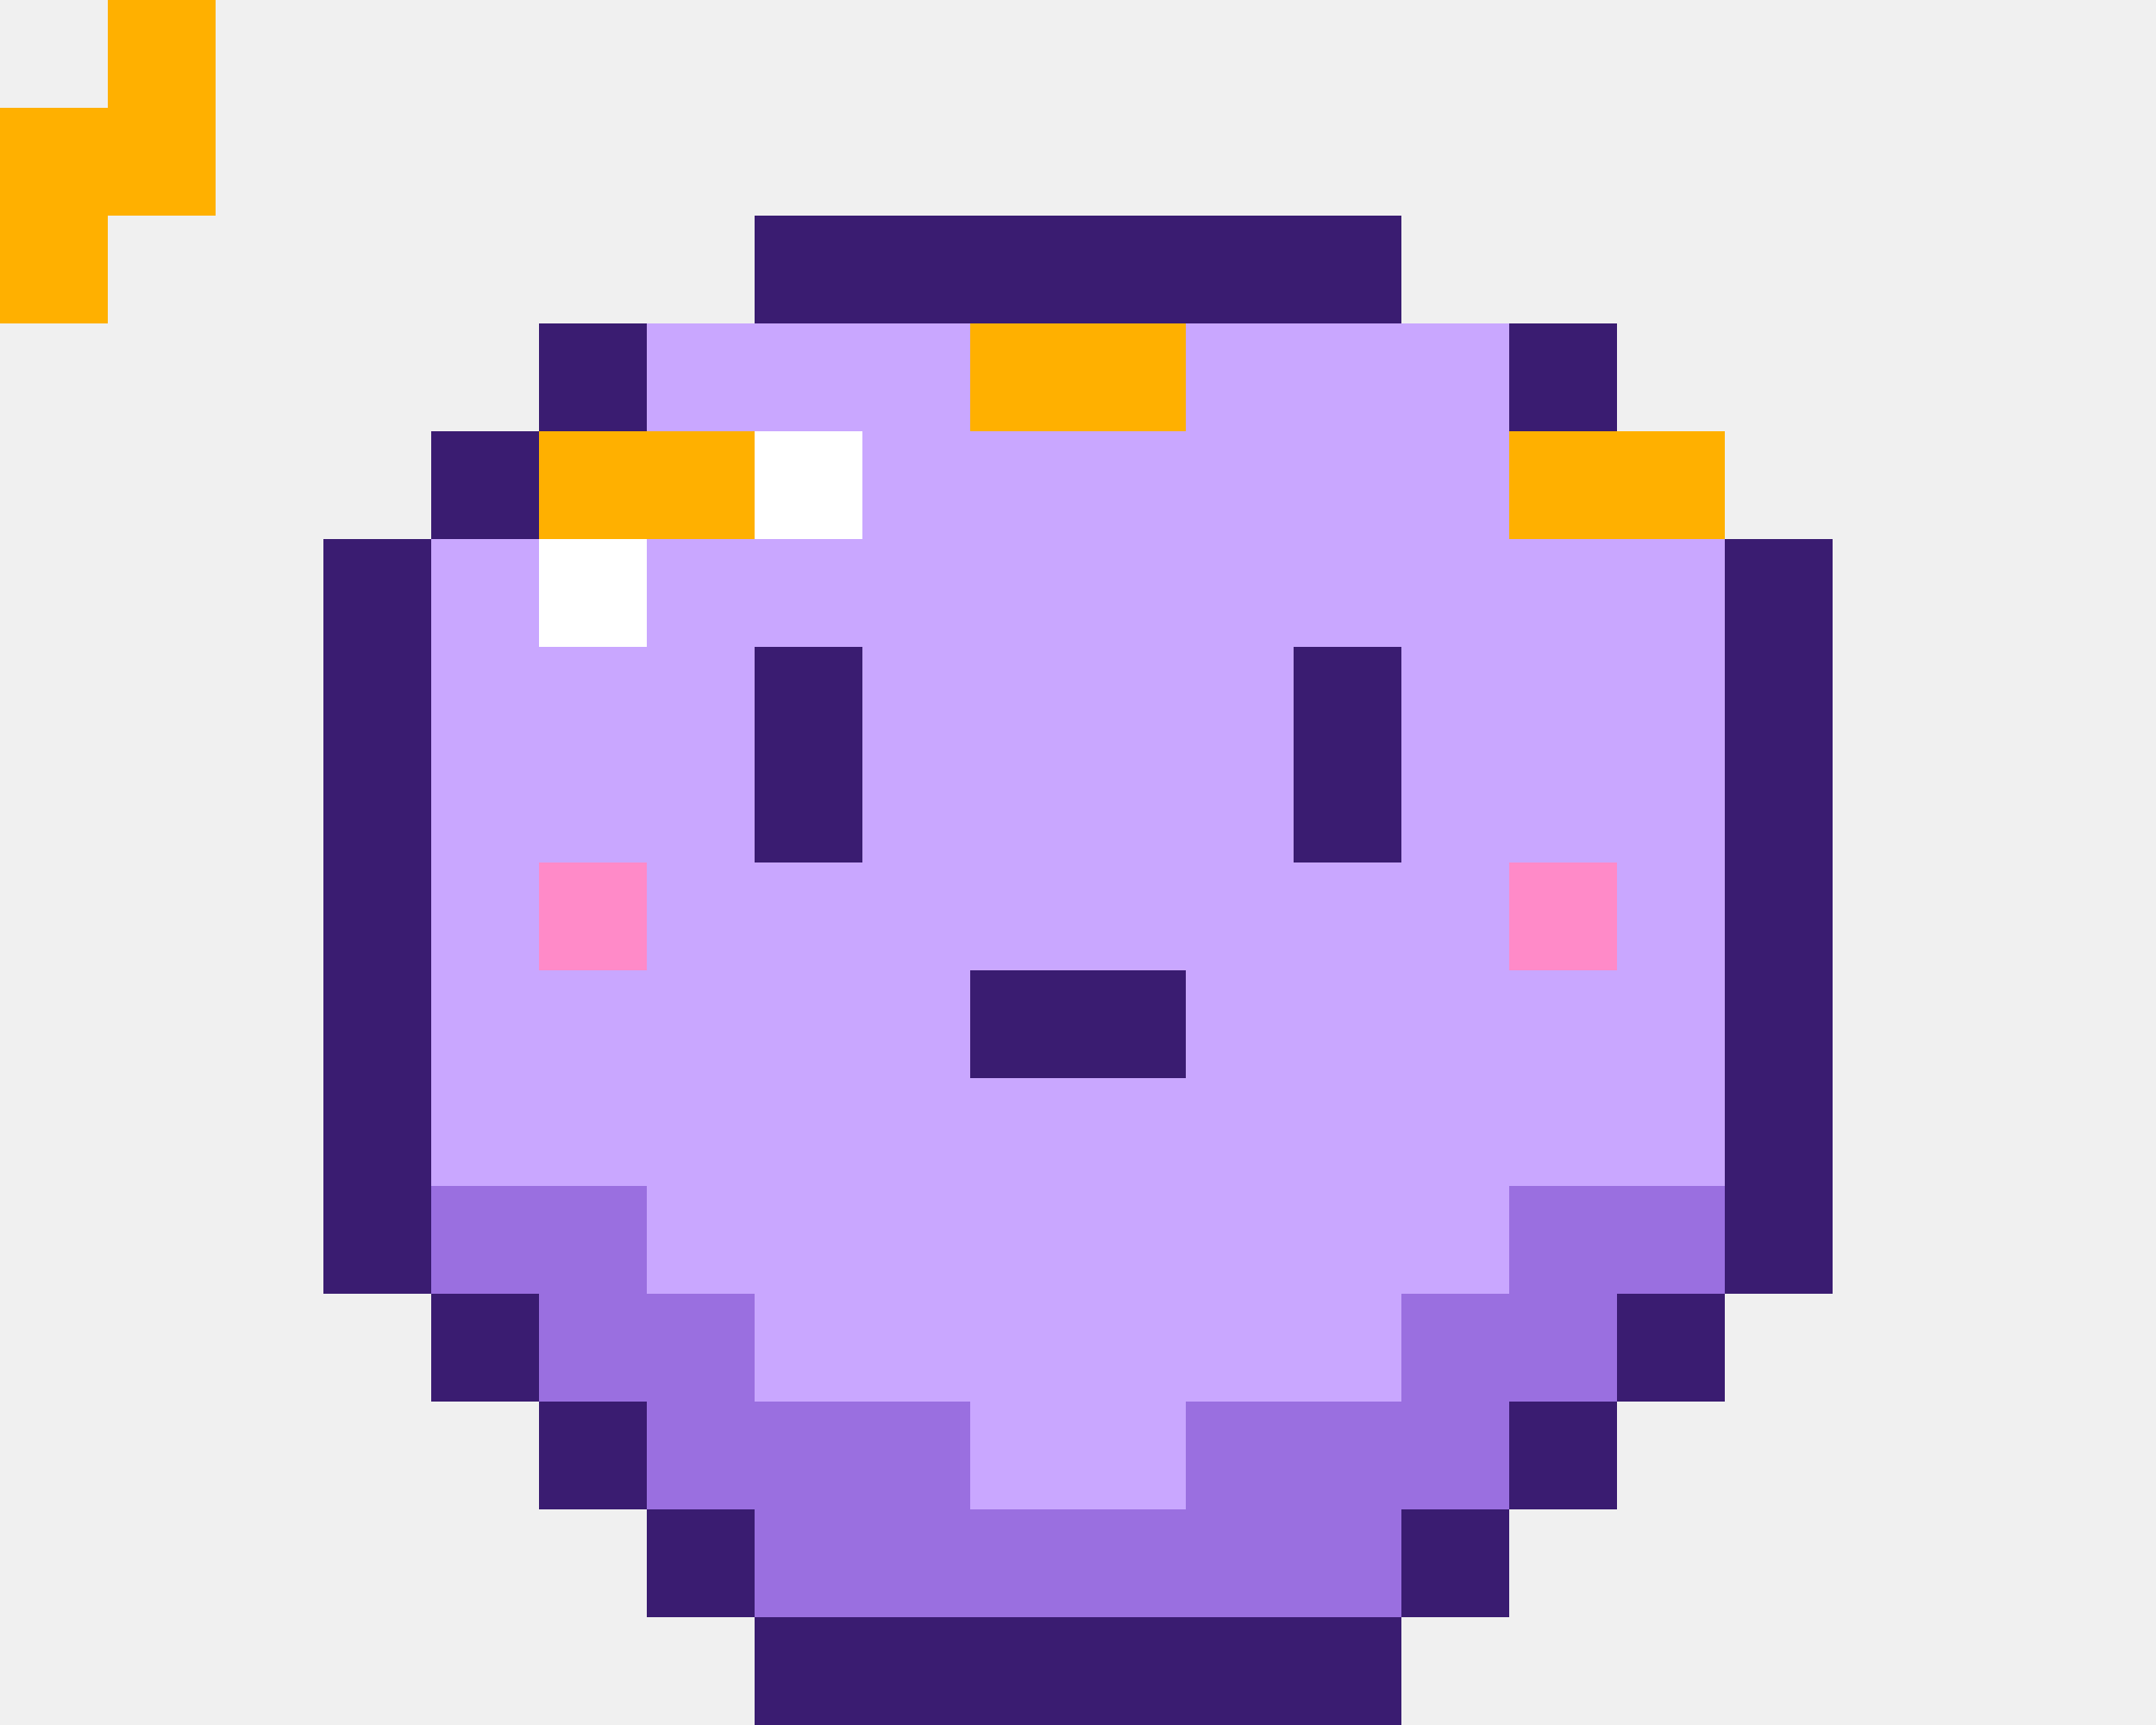
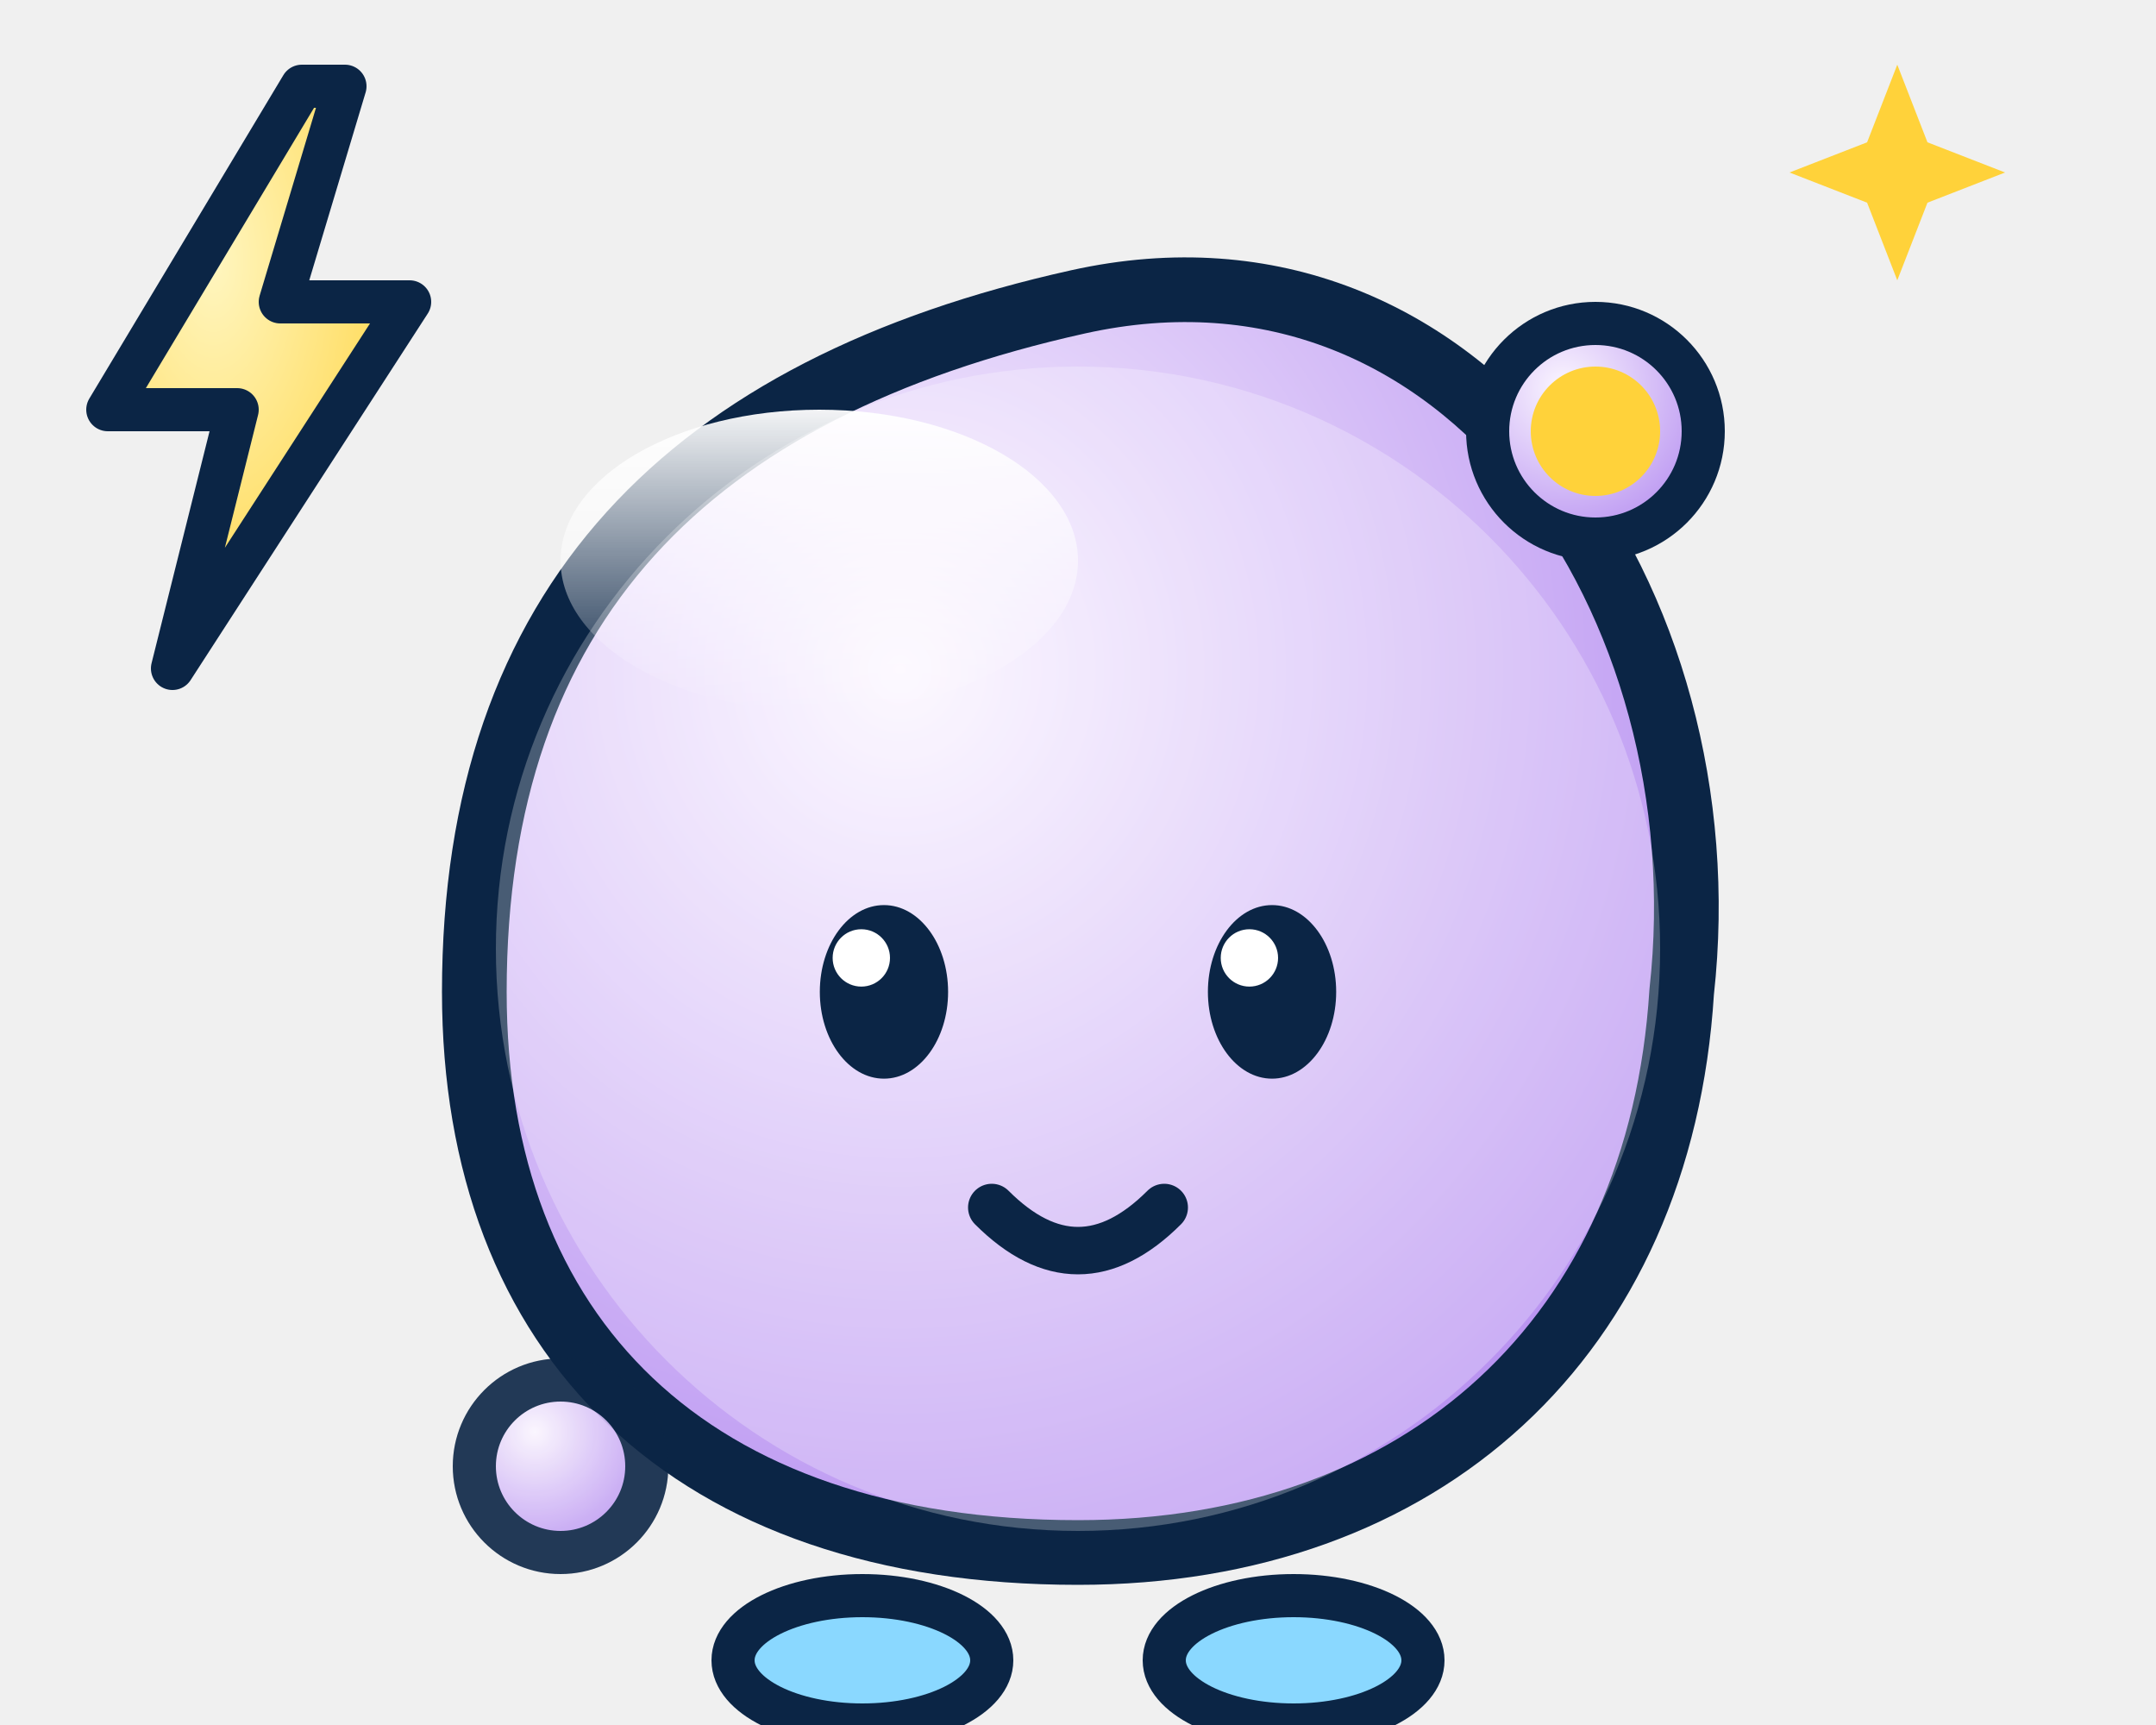
- <svg xmlns="http://www.w3.org/2000/svg" viewBox="0 0 20 16" width="160" height="128" shape-rendering="crispEdges">
-   <rect x="1" y="0" width="1" height="1" fill="#ffb000" />
-   <rect x="0" y="1" width="2" height="1" fill="#ffb000" />
-   <rect x="0" y="2" width="1" height="1" fill="#ffb000" />
-   <rect x="7" y="2" width="6" height="1" fill="#3a1c71" />
-   <rect x="5" y="3" width="1" height="1" fill="#3a1c71" />
-   <rect x="6" y="3" width="3" height="1" fill="#c9a7ff" />
-   <rect x="9" y="3" width="2" height="1" fill="#ffb000" />
-   <rect x="11" y="3" width="3" height="1" fill="#c9a7ff" />
-   <rect x="14" y="3" width="1" height="1" fill="#3a1c71" />
-   <rect x="4" y="4" width="1" height="1" fill="#3a1c71" />
-   <rect x="5" y="4" width="2" height="1" fill="#ffb000" />
-   <rect x="7" y="4" width="1" height="1" fill="#ffffff" />
-   <rect x="8" y="4" width="6" height="1" fill="#c9a7ff" />
-   <rect x="14" y="4" width="2" height="1" fill="#ffb000" />
-   <rect x="3" y="5" width="1" height="1" fill="#3a1c71" />
-   <rect x="4" y="5" width="1" height="1" fill="#c9a7ff" />
-   <rect x="5" y="5" width="1" height="1" fill="#ffffff" />
-   <rect x="6" y="5" width="10" height="1" fill="#c9a7ff" />
-   <rect x="16" y="5" width="1" height="1" fill="#3a1c71" />
-   <rect x="3" y="6" width="1" height="1" fill="#3a1c71" />
-   <rect x="4" y="6" width="3" height="1" fill="#c9a7ff" />
-   <rect x="7" y="6" width="1" height="1" fill="#3a1c71" />
-   <rect x="8" y="6" width="4" height="1" fill="#c9a7ff" />
-   <rect x="12" y="6" width="1" height="1" fill="#3a1c71" />
-   <rect x="13" y="6" width="3" height="1" fill="#c9a7ff" />
-   <rect x="16" y="6" width="1" height="1" fill="#3a1c71" />
-   <rect x="3" y="7" width="1" height="1" fill="#3a1c71" />
-   <rect x="4" y="7" width="3" height="1" fill="#c9a7ff" />
-   <rect x="7" y="7" width="1" height="1" fill="#3a1c71" />
-   <rect x="8" y="7" width="4" height="1" fill="#c9a7ff" />
-   <rect x="12" y="7" width="1" height="1" fill="#3a1c71" />
-   <rect x="13" y="7" width="3" height="1" fill="#c9a7ff" />
-   <rect x="16" y="7" width="1" height="1" fill="#3a1c71" />
-   <rect x="3" y="8" width="1" height="1" fill="#3a1c71" />
-   <rect x="4" y="8" width="1" height="1" fill="#c9a7ff" />
-   <rect x="5" y="8" width="1" height="1" fill="#ff8ac8" />
-   <rect x="6" y="8" width="8" height="1" fill="#c9a7ff" />
-   <rect x="14" y="8" width="1" height="1" fill="#ff8ac8" />
-   <rect x="15" y="8" width="1" height="1" fill="#c9a7ff" />
-   <rect x="16" y="8" width="1" height="1" fill="#3a1c71" />
-   <rect x="3" y="9" width="1" height="1" fill="#3a1c71" />
-   <rect x="4" y="9" width="5" height="1" fill="#c9a7ff" />
-   <rect x="9" y="9" width="2" height="1" fill="#3a1c71" />
-   <rect x="11" y="9" width="5" height="1" fill="#c9a7ff" />
-   <rect x="16" y="9" width="1" height="1" fill="#3a1c71" />
-   <rect x="3" y="10" width="1" height="1" fill="#3a1c71" />
-   <rect x="4" y="10" width="12" height="1" fill="#c9a7ff" />
-   <rect x="16" y="10" width="1" height="1" fill="#3a1c71" />
-   <rect x="3" y="11" width="1" height="1" fill="#3a1c71" />
-   <rect x="4" y="11" width="2" height="1" fill="#9a6fe0" />
-   <rect x="6" y="11" width="8" height="1" fill="#c9a7ff" />
-   <rect x="14" y="11" width="2" height="1" fill="#9a6fe0" />
-   <rect x="16" y="11" width="1" height="1" fill="#3a1c71" />
-   <rect x="4" y="12" width="1" height="1" fill="#3a1c71" />
-   <rect x="5" y="12" width="2" height="1" fill="#9a6fe0" />
-   <rect x="7" y="12" width="6" height="1" fill="#c9a7ff" />
-   <rect x="13" y="12" width="2" height="1" fill="#9a6fe0" />
-   <rect x="15" y="12" width="1" height="1" fill="#3a1c71" />
-   <rect x="5" y="13" width="1" height="1" fill="#3a1c71" />
-   <rect x="6" y="13" width="3" height="1" fill="#9a6fe0" />
-   <rect x="9" y="13" width="2" height="1" fill="#c9a7ff" />
-   <rect x="11" y="13" width="3" height="1" fill="#9a6fe0" />
-   <rect x="14" y="13" width="1" height="1" fill="#3a1c71" />
-   <rect x="6" y="14" width="1" height="1" fill="#3a1c71" />
-   <rect x="7" y="14" width="6" height="1" fill="#9a6fe0" />
-   <rect x="13" y="14" width="1" height="1" fill="#3a1c71" />
-   <rect x="7" y="15" width="6" height="1" fill="#3a1c71" />
+ <svg xmlns="http://www.w3.org/2000/svg" viewBox="0 0 100 80" width="160" height="128">
+   <defs>
+     <linearGradient id="shine" x1="0" y1="0" x2="0" y2="1">
+       <stop offset="0" stop-color="#ffffff" stop-opacity=".95" />
+       <stop offset="1" stop-color="#ffffff" stop-opacity="0" />
+     </linearGradient>
+     <radialGradient id="badge-bad" cx=".35" cy=".3" r=".8">
+       <stop offset="0" stop-color="#ff9ab8" />
+       <stop offset="1" stop-color="#ff2a6d" />
+     </radialGradient>
+     <radialGradient id="badge-good" cx=".35" cy=".3" r=".8">
+       <stop offset="0" stop-color="#b8ffb0" />
+       <stop offset="1" stop-color="#2fc84a" />
+     </radialGradient>
+     <radialGradient id="drop" cx=".35" cy=".3" r=".8">
+       <stop offset="0" stop-color="#d8f0ff" />
+       <stop offset="1" stop-color="#3aa0ff" />
+     </radialGradient>
+     <radialGradient id="bolt" cx=".35" cy=".3" r=".8">
+       <stop offset="0" stop-color="#fff6c0" />
+       <stop offset="1" stop-color="#ffd23a" />
+     </radialGradient>
+     <radialGradient id="bubbles-body" cx=".35" cy=".3" r=".8">
+       <stop offset="0" stop-color="#fbf6ff" />
+       <stop offset="1" stop-color="#b48cf0" />
+     </radialGradient>
+   </defs>
+   <path d="M50 14C68 10 80 28 78 46C77 62 66 72 50 72C32 72 22 62 22 46C22 28 32 18 50 14Z" fill="url(#bubbles-body)" stroke="#0b2545" stroke-width="3" stroke-linejoin="round" stroke-linecap="round" />
+   <circle cx="74" cy="20" r="5" fill="url(#bubbles-body)" stroke="#0b2545" stroke-width="2" stroke-linejoin="round" stroke-linecap="round" />
+   <circle cx="26" cy="68" r="4" fill="url(#bubbles-body)" opacity=".9" stroke="#0b2545" stroke-width="2" stroke-linejoin="round" stroke-linecap="round" />
+   <ellipse cx="38" cy="26" rx="12" ry="7" fill="url(#shine)" />
+   <ellipse cx="40" cy="77" rx="6" ry="3" fill="#8ad8ff" stroke="#0b2545" stroke-width="2" stroke-linejoin="round" stroke-linecap="round" />
+   <ellipse cx="60" cy="77" rx="6" ry="3" fill="#8ad8ff" stroke="#0b2545" stroke-width="2" stroke-linejoin="round" stroke-linecap="round" />
+   <circle cx="50" cy="44" r="27" fill="#ffffff" opacity=".25" />
+   <circle cx="74" cy="20" r="3" fill="#ffd23a" />
+   <ellipse cx="41" cy="46" rx="2.975" ry="4.025" fill="#0b2545" />
+   <circle cx="39.95" cy="44.425" r="1.33" fill="#ffffff" />
+   <ellipse cx="59" cy="46" rx="2.975" ry="4.025" fill="#0b2545" />
+   <circle cx="57.95" cy="44.425" r="1.33" fill="#ffffff" />
+   <path d="M46 56Q50 60 54 56" fill="none" stroke="#0b2545" stroke-width="2.2" stroke-linejoin="round" stroke-linecap="round" />
+   <path d="M14 4L5 19H11L8 31L19 14H13L16 4Z" fill="url(#bolt)" stroke="#0b2545" stroke-width="2" stroke-linejoin="round" stroke-linecap="round" />
+   <path d="M88 3L89.4 6.6L93 8L89.4 9.4L88 13L86.6 9.4L83 8L86.6 6.6Z" fill="#ffd23a" />
</svg>
